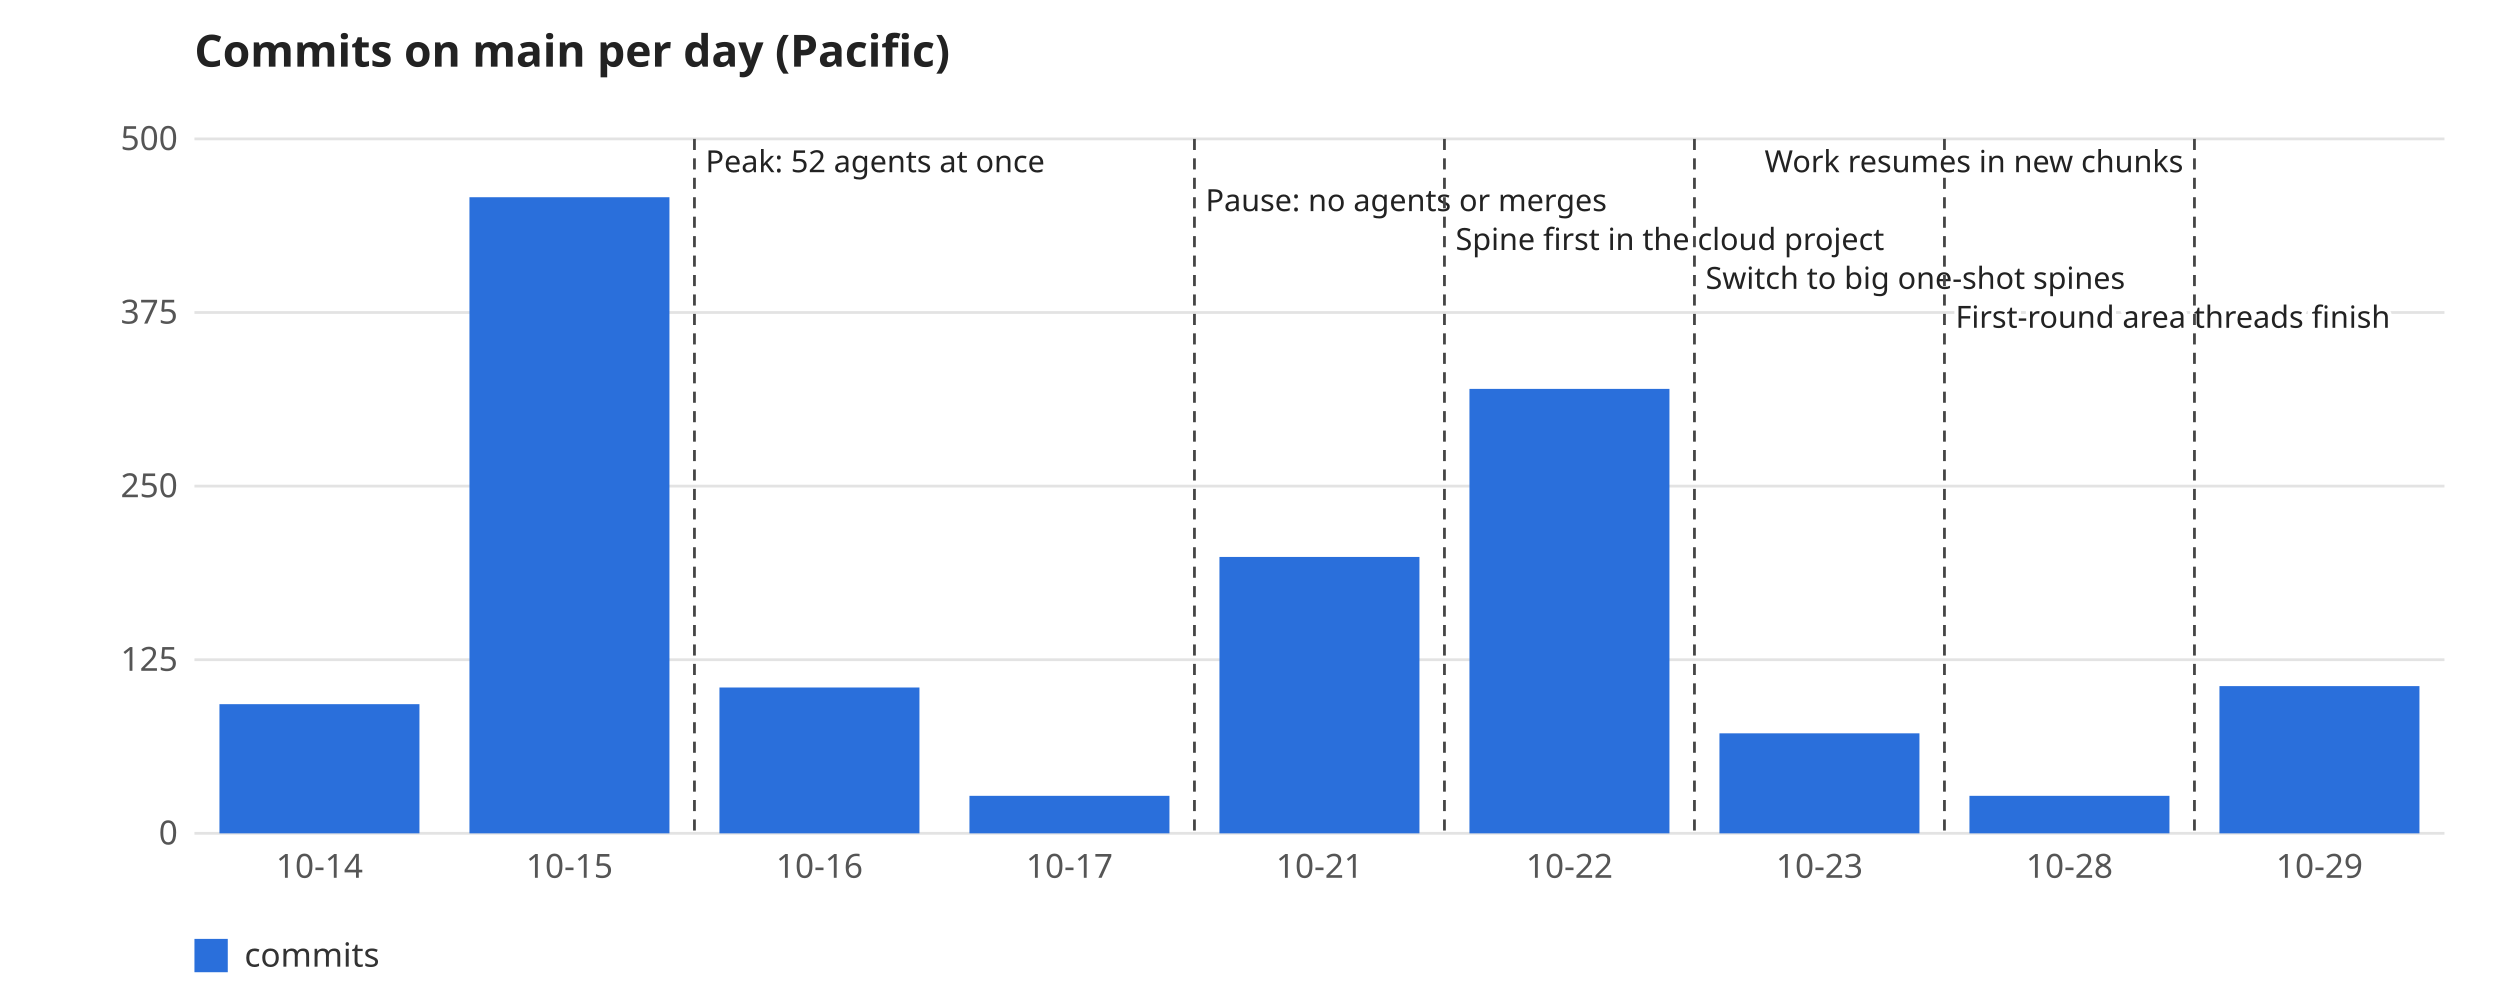
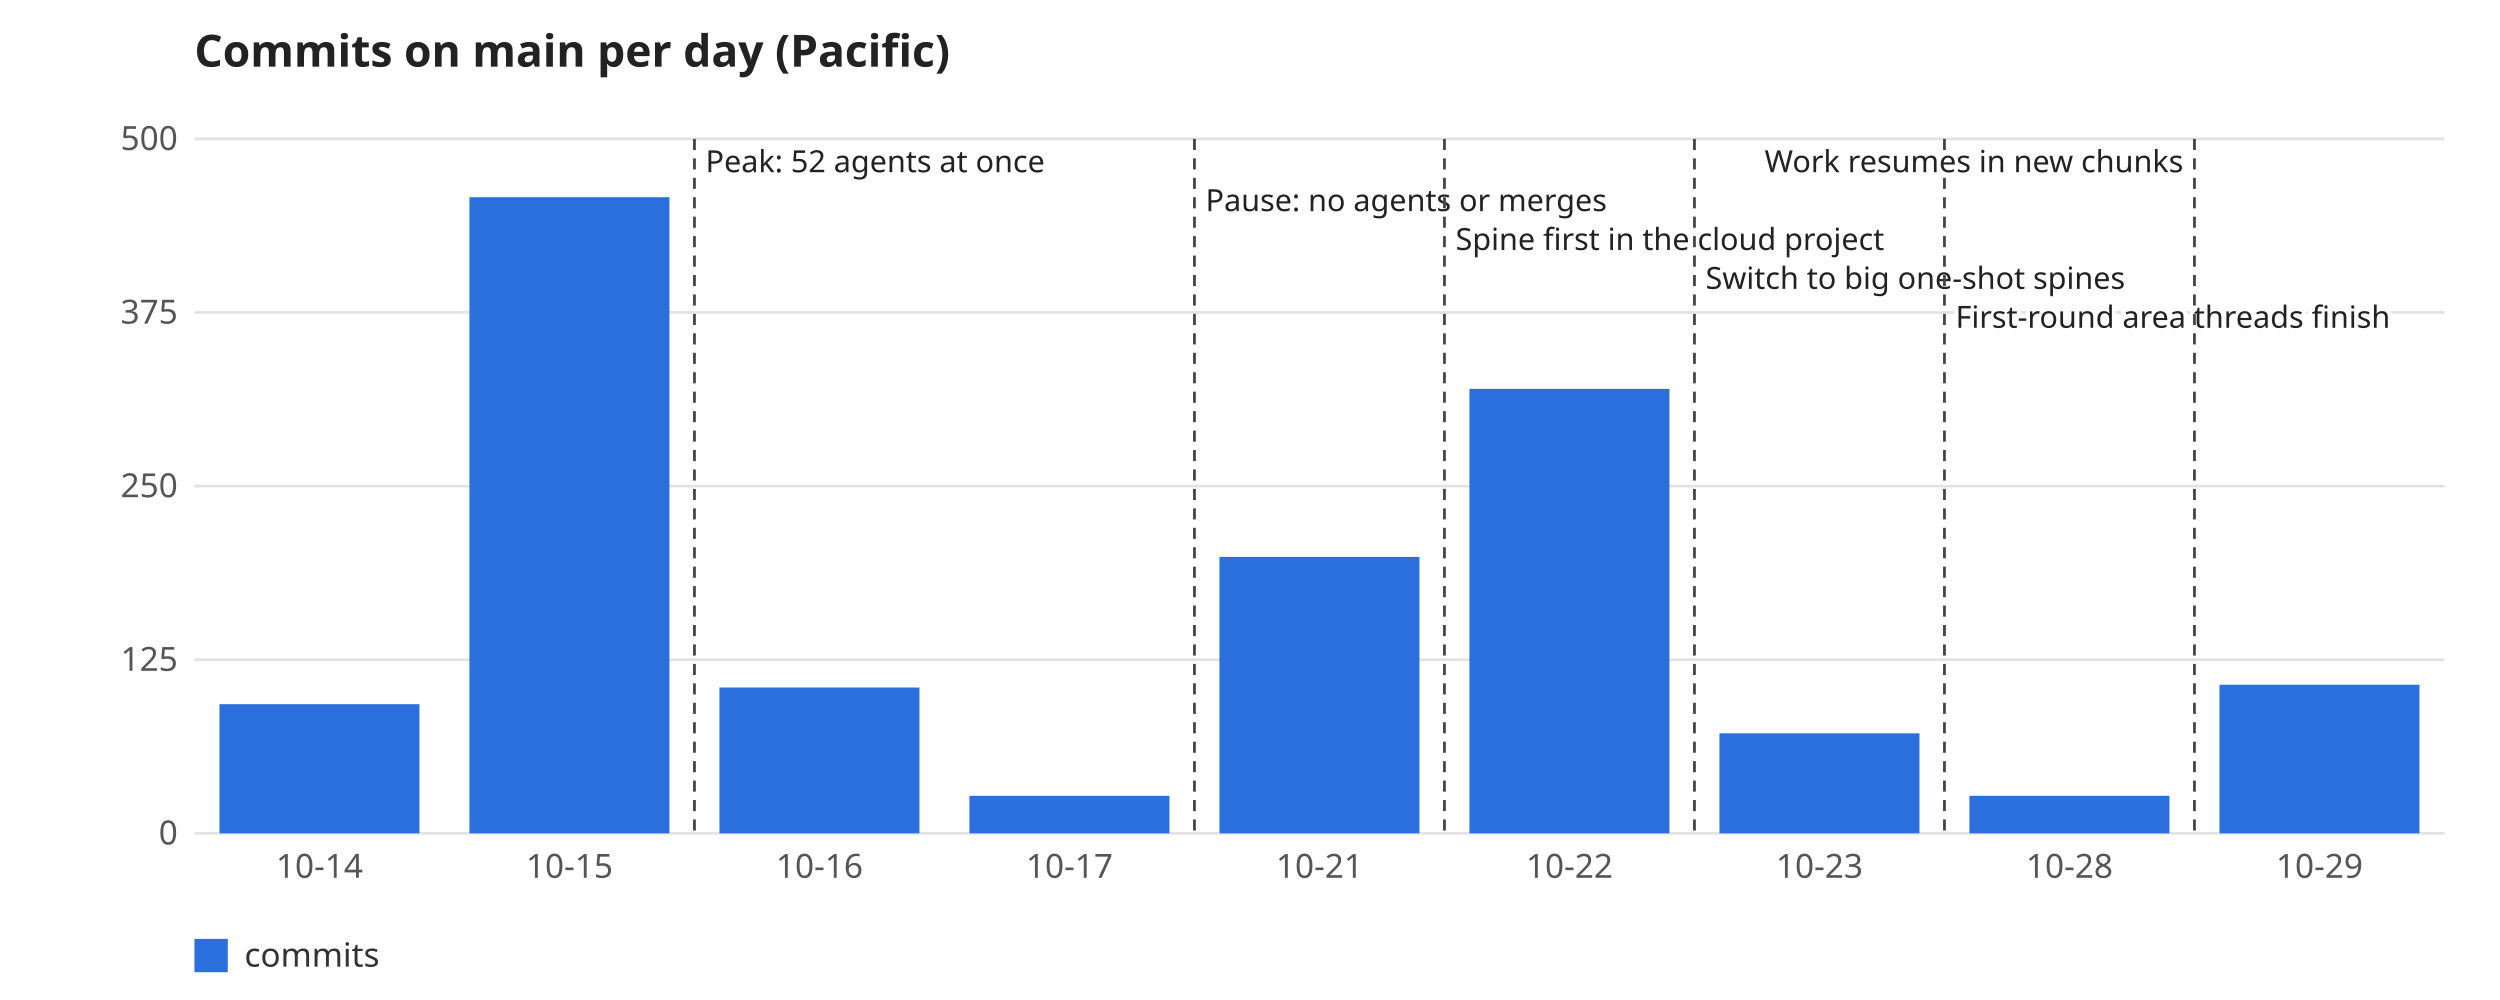
<svg xmlns="http://www.w3.org/2000/svg" viewBox="0 0 900 360" width="900" height="360" font-family="sans-serif" font-size="12">
  <rect width="900" height="360" fill="#fff" />
  <text x="70" y="24" font-size="16" font-weight="bold" fill="#222">Commits on main per day (Pacific)</text>
  <line x1="70" x2="880" y1="300.0" y2="300.0" stroke="#e3e3e3" />
  <text x="64" y="304.0" text-anchor="end" fill="#555">0</text>
  <line x1="70" x2="880" y1="237.5" y2="237.5" stroke="#e3e3e3" />
  <text x="64" y="241.5" text-anchor="end" fill="#555">125</text>
  <line x1="70" x2="880" y1="175.0" y2="175.0" stroke="#e3e3e3" />
  <text x="64" y="179.0" text-anchor="end" fill="#555">250</text>
  <line x1="70" x2="880" y1="112.5" y2="112.5" stroke="#e3e3e3" />
  <text x="64" y="116.5" text-anchor="end" fill="#555">375</text>
  <line x1="70" x2="880" y1="50.0" y2="50.0" stroke="#e3e3e3" />
  <text x="64" y="54.0" text-anchor="end" fill="#555">500</text>
  <text x="115.0" y="316" text-anchor="middle" fill="#555">10-14</text>
  <text x="205.0" y="316" text-anchor="middle" fill="#555">10-15</text>
  <text x="295.0" y="316" text-anchor="middle" fill="#555">10-16</text>
  <text x="385.0" y="316" text-anchor="middle" fill="#555">10-17</text>
  <text x="475.0" y="316" text-anchor="middle" fill="#555">10-21</text>
  <text x="565.0" y="316" text-anchor="middle" fill="#555">10-22</text>
  <text x="655.0" y="316" text-anchor="middle" fill="#555">10-23</text>
  <text x="745.0" y="316" text-anchor="middle" fill="#555">10-28</text>
  <text x="835.0" y="316" text-anchor="middle" fill="#555">10-29</text>
  <rect x="79.0" y="253.5" width="72.0" height="46.5" fill="#2a6fdb" />
  <rect x="169.0" y="71.0" width="72.0" height="229.0" fill="#2a6fdb" />
  <rect x="259.0" y="247.5" width="72.0" height="52.5" fill="#2a6fdb" />
  <rect x="349.0" y="286.5" width="72.0" height="13.5" fill="#2a6fdb" />
  <rect x="439.0" y="200.5" width="72.0" height="99.5" fill="#2a6fdb" />
  <rect x="529.0" y="140.0" width="72.0" height="160.0" fill="#2a6fdb" />
  <rect x="619.0" y="264.0" width="72.0" height="36.0" fill="#2a6fdb" />
  <rect x="709.0" y="286.5" width="72.0" height="13.5" fill="#2a6fdb" />
-   <rect x="799.0" y="247.0" width="72.0" height="53.0" fill="#2a6fdb" />
+   <rect x="799.0" y="246.5" width="72.0" height="53.5" fill="#2a6fdb" />
  <line x1="250.0" x2="250.0" y1="50" y2="300" stroke="#444" stroke-dasharray="4 3" />
  <text x="254.0" y="62" text-anchor="start" font-size="11" fill="#222" stroke="#fff" stroke-width="3" paint-order="stroke">Peak: 52 agents at once</text>
  <line x1="430.0" x2="430.0" y1="50" y2="300" stroke="#444" stroke-dasharray="4 3" />
  <text x="434.0" y="76" text-anchor="start" font-size="11" fill="#222" stroke="#fff" stroke-width="3" paint-order="stroke">Pause: no agents or merges</text>
  <line x1="520.0" x2="520.0" y1="50" y2="300" stroke="#444" stroke-dasharray="4 3" />
  <text x="524.0" y="90" text-anchor="start" font-size="11" fill="#222" stroke="#fff" stroke-width="3" paint-order="stroke">Spine first in the cloud project</text>
  <line x1="610.0" x2="610.0" y1="50" y2="300" stroke="#444" stroke-dasharray="4 3" />
  <text x="614.0" y="104" text-anchor="start" font-size="11" fill="#222" stroke="#fff" stroke-width="3" paint-order="stroke">Switch to big one-shot spines</text>
  <line x1="700.0" x2="700.0" y1="50" y2="300" stroke="#444" stroke-dasharray="4 3" />
  <text x="704.0" y="118" text-anchor="start" font-size="11" fill="#222" stroke="#fff" stroke-width="3" paint-order="stroke">First-round area threads finish</text>
  <line x1="790.0" x2="790.0" y1="50" y2="300" stroke="#444" stroke-dasharray="4 3" />
  <text x="786.0" y="62" text-anchor="end" font-size="11" fill="#222" stroke="#fff" stroke-width="3" paint-order="stroke">Work resumes in new chunks</text>
  <rect x="70" y="338" width="12" height="12" fill="#2a6fdb" />
  <text x="88" y="348" fill="#333">commits</text>
</svg>
